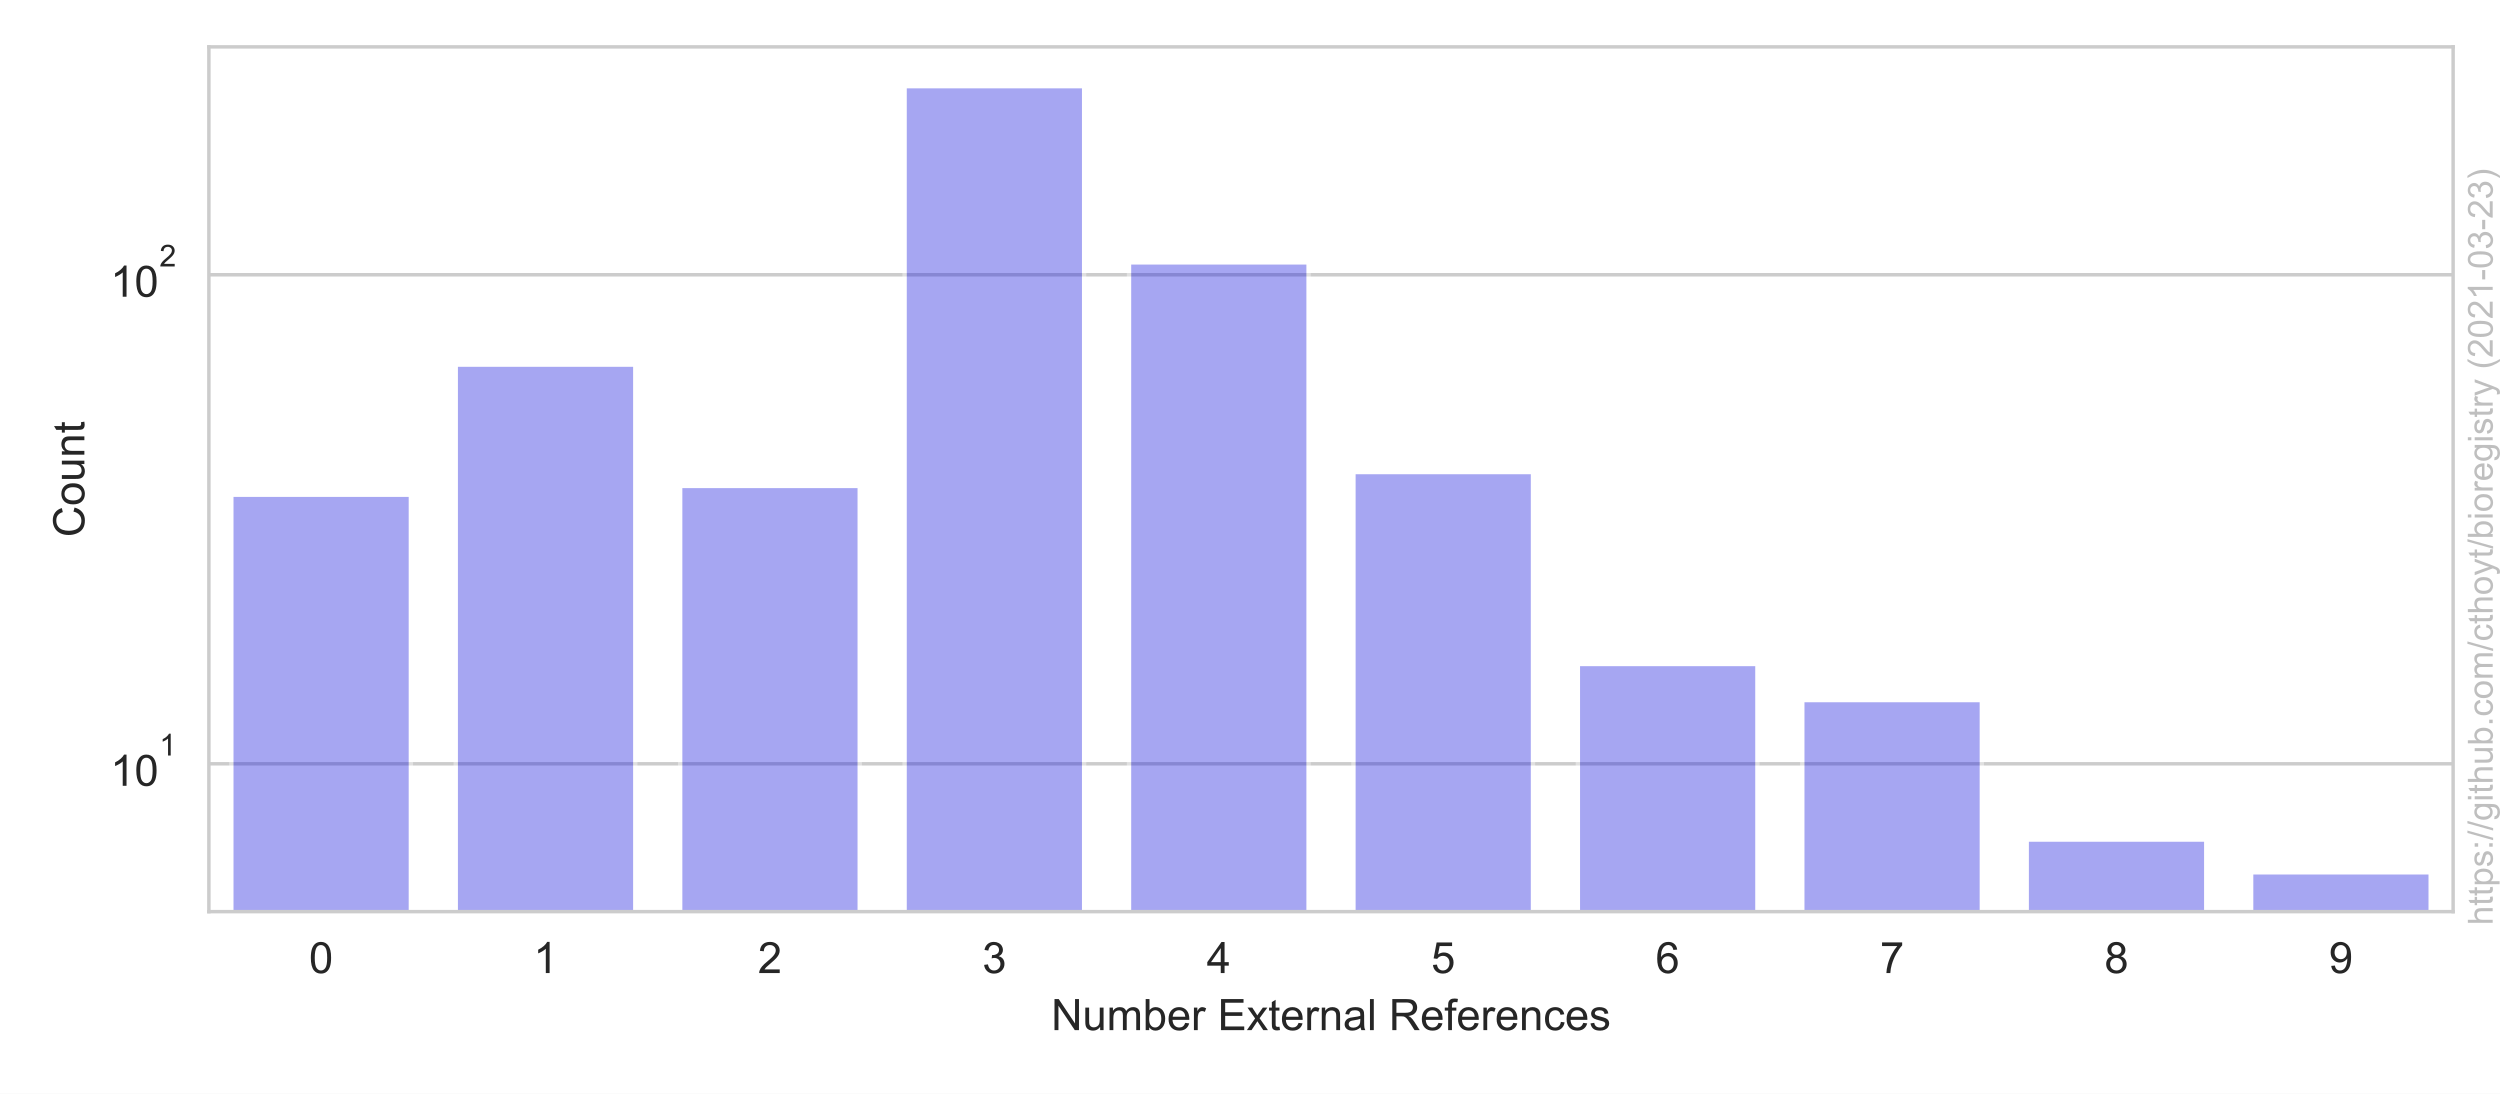
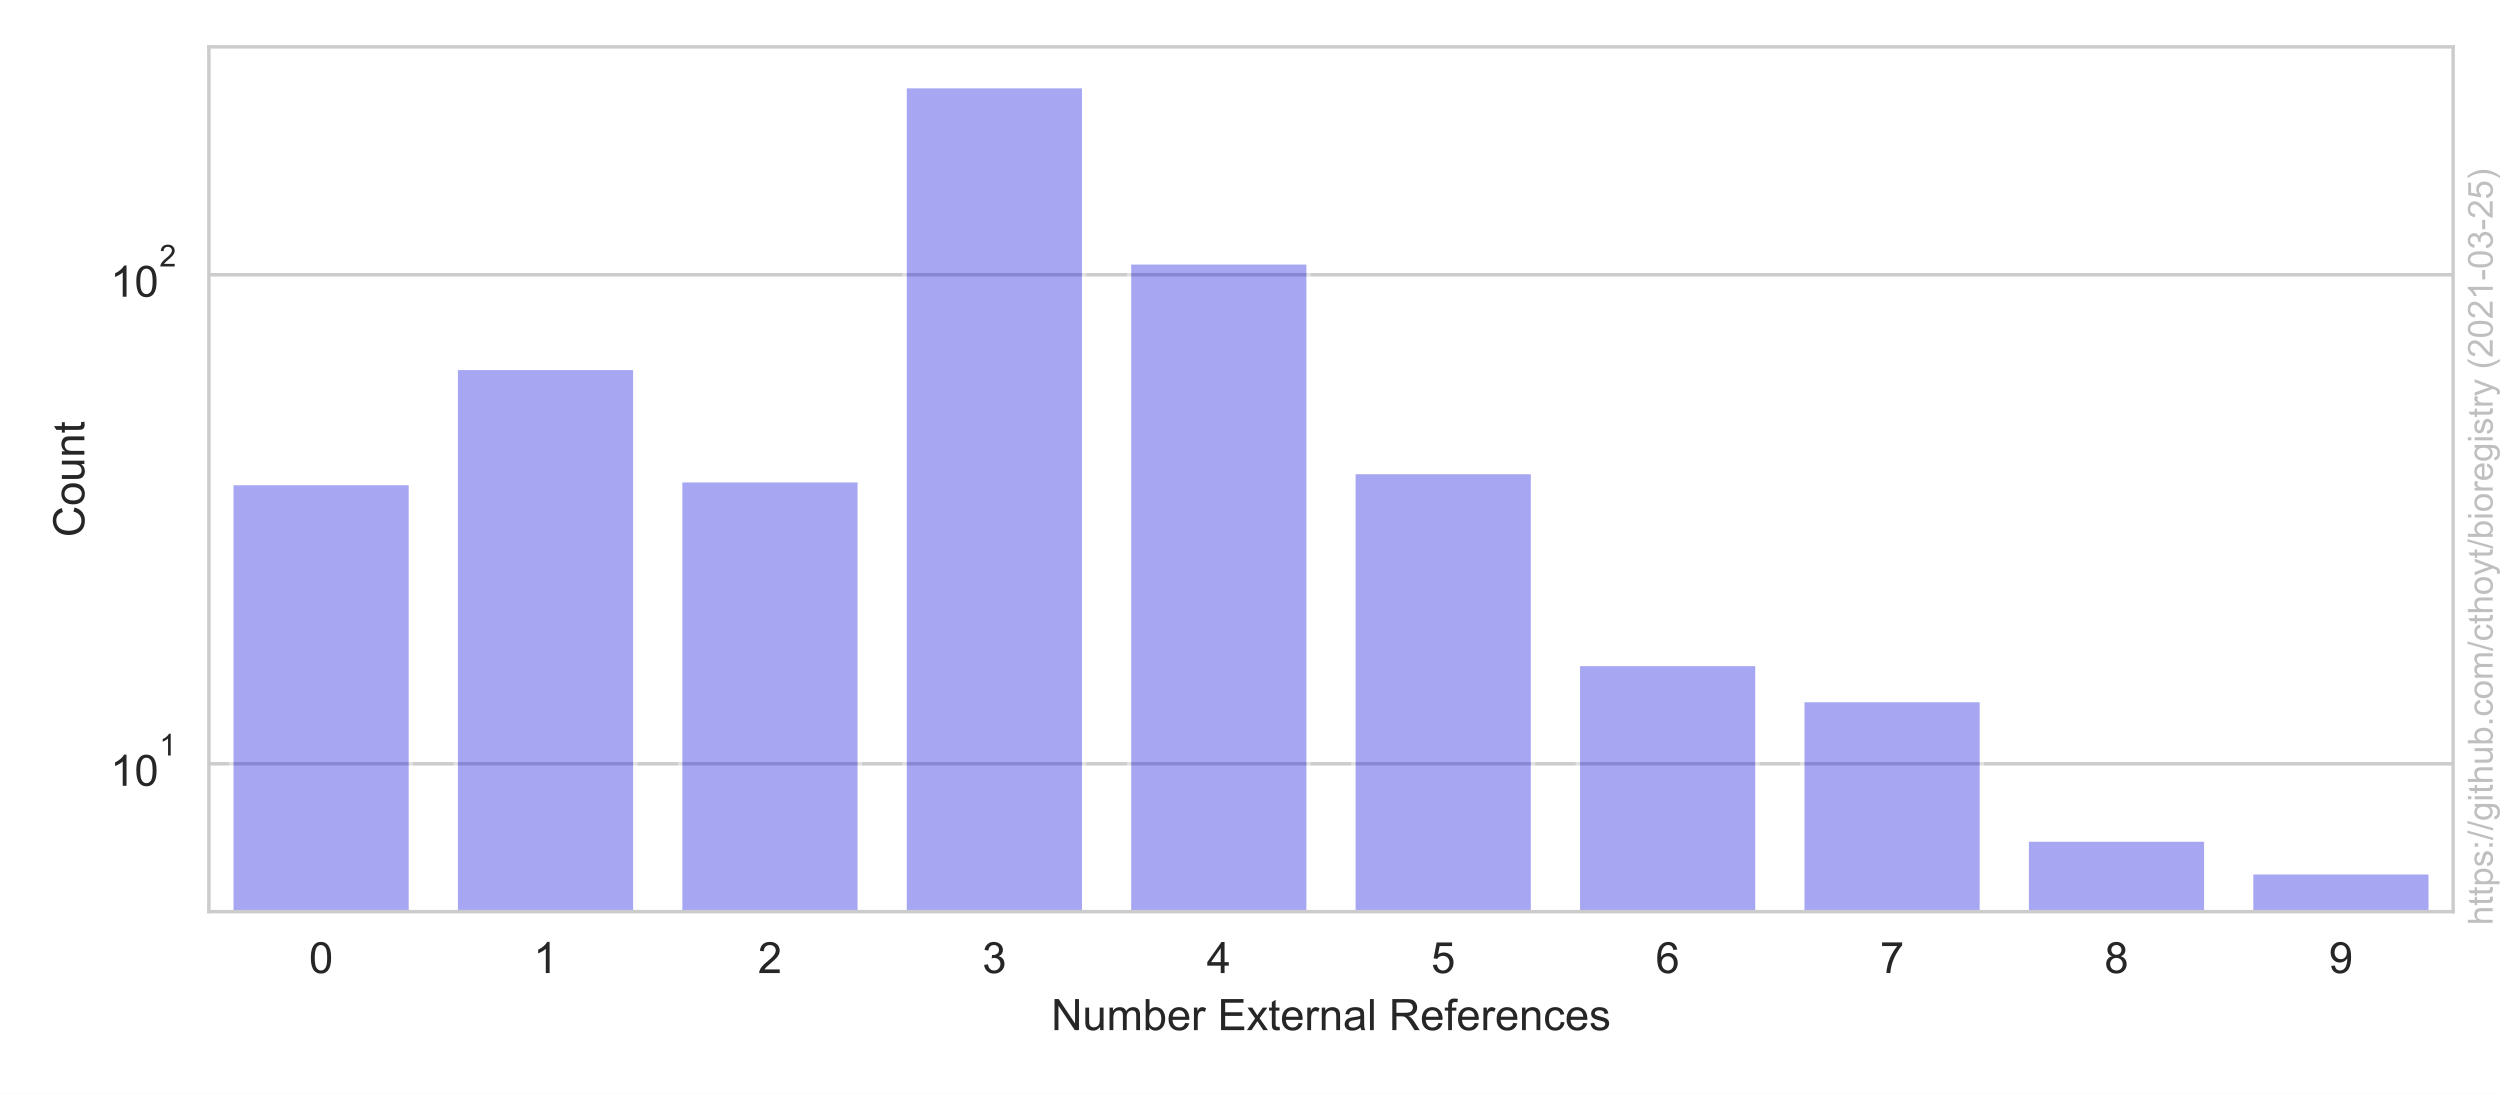
<svg xmlns="http://www.w3.org/2000/svg" xmlns:xlink="http://www.w3.org/1999/xlink" height="252pt" version="1.1" viewBox="0 0 576 252" width="576pt">
  <defs>
    <style type="text/css">*{stroke-linecap:butt;stroke-linejoin:round;}</style>
  </defs>
  <g id="figure_1">
    <g id="patch_1">
      <path d="M 0 252  L 576 252  L 576 0  L 0 0  z " style="fill:#ffffff;" />
    </g>
    <g id="axes_1">
      <g id="patch_2">
        <path d="M 48.127 210.04  L 565.2 210.04  L 565.2 10.8  L 48.127 10.8  z " style="fill:#ffffff;" />
      </g>
      <g id="matplotlib.axis_1">
        <g id="xtick_1">
          <g id="text_1">
            <g style="fill:#262626;" transform="translate(71.20057 224.1978)scale(0.1 -0.1)">
              <defs>
                <path d="M 4.156 35.297  Q 4.156 48 6.766 55.734  Q 9.375 63.484 14.516 67.672  Q 19.672 71.875 27.484 71.875  Q 33.25 71.875 37.594 69.547  Q 41.938 67.234 44.766 62.859  Q 47.609 58.5 49.219 52.219  Q 50.828 45.953 50.828 35.297  Q 50.828 22.703 48.234 14.969  Q 45.656 7.234 40.5 3  Q 35.359 -1.219 27.484 -1.219  Q 17.141 -1.219 11.234 6.203  Q 4.156 15.141 4.156 35.297  z M 13.188 35.297  Q 13.188 17.672 17.312 11.828  Q 21.438 6 27.484 6  Q 33.547 6 37.672 11.859  Q 41.797 17.719 41.797 35.297  Q 41.797 52.984 37.672 58.781  Q 33.547 64.594 27.391 64.594  Q 21.344 64.594 17.719 59.469  Q 13.188 52.938 13.188 35.297  z " id="ArialMT-48" />
              </defs>
              <use xlink:href="#ArialMT-48" />
            </g>
          </g>
        </g>
        <g id="xtick_2">
          <g id="text_2">
            <g style="fill:#262626;" transform="translate(122.9078 224.1978)scale(0.1 -0.1)">
              <defs>
                <path d="M 37.25 0  L 28.469 0  L 28.469 56  Q 25.297 52.984 20.141 49.953  Q 14.984 46.922 10.891 45.406  L 10.891 53.906  Q 18.266 57.375 23.781 62.297  Q 29.297 67.234 31.594 71.875  L 37.25 71.875  z " id="ArialMT-49" />
              </defs>
              <use xlink:href="#ArialMT-49" />
            </g>
          </g>
        </g>
        <g id="xtick_3">
          <g id="text_3">
            <g style="fill:#262626;" transform="translate(174.6151 224.1978)scale(0.1 -0.1)">
              <defs>
                <path d="M 50.344 8.453  L 50.344 0  L 3.031 0  Q 2.938 3.172 4.047 6.109  Q 5.859 10.938 9.828 15.625  Q 13.812 20.312 21.344 26.469  Q 33.016 36.031 37.109 41.625  Q 41.219 47.219 41.219 52.203  Q 41.219 57.422 37.469 61  Q 33.734 64.594 27.734 64.594  Q 21.391 64.594 17.578 60.781  Q 13.766 56.984 13.719 50.25  L 4.688 51.172  Q 5.609 61.281 11.656 66.578  Q 17.719 71.875 27.938 71.875  Q 38.234 71.875 44.234 66.156  Q 50.25 60.453 50.25 52  Q 50.25 47.703 48.484 43.547  Q 46.734 39.406 42.656 34.812  Q 38.578 30.219 29.109 22.219  Q 21.188 15.578 18.938 13.203  Q 16.703 10.844 15.234 8.453  z " id="ArialMT-50" />
              </defs>
              <use xlink:href="#ArialMT-50" />
            </g>
          </g>
        </g>
        <g id="xtick_4">
          <g id="text_4">
            <g style="fill:#262626;" transform="translate(226.3223 224.1978)scale(0.1 -0.1)">
              <defs>
                <path d="M 4.203 18.891  L 12.984 20.062  Q 14.5 12.594 18.141 9.297  Q 21.781 6 27 6  Q 33.203 6 37.469 10.297  Q 41.75 14.594 41.75 20.953  Q 41.75 27 37.797 30.922  Q 33.844 34.859 27.734 34.859  Q 25.25 34.859 21.531 33.891  L 22.516 41.609  Q 23.391 41.5 23.922 41.5  Q 29.547 41.5 34.031 44.422  Q 38.531 47.359 38.531 53.469  Q 38.531 58.297 35.25 61.469  Q 31.984 64.656 26.812 64.656  Q 21.688 64.656 18.266 61.422  Q 14.844 58.203 13.875 51.766  L 5.078 53.328  Q 6.688 62.156 12.391 67.016  Q 18.109 71.875 26.609 71.875  Q 32.469 71.875 37.391 69.359  Q 42.328 66.844 44.938 62.5  Q 47.562 58.156 47.562 53.266  Q 47.562 48.641 45.062 44.828  Q 42.578 41.016 37.703 38.766  Q 44.047 37.312 47.562 32.688  Q 51.078 28.078 51.078 21.141  Q 51.078 11.766 44.234 5.25  Q 37.406 -1.266 26.953 -1.266  Q 17.531 -1.266 11.297 4.344  Q 5.078 9.969 4.203 18.891  z " id="ArialMT-51" />
              </defs>
              <use xlink:href="#ArialMT-51" />
            </g>
          </g>
        </g>
        <g id="xtick_5">
          <g id="text_5">
            <g style="fill:#262626;" transform="translate(278.0296 224.1978)scale(0.1 -0.1)">
              <defs>
                <path d="M 32.328 0  L 32.328 17.141  L 1.266 17.141  L 1.266 25.203  L 33.938 71.578  L 41.109 71.578  L 41.109 25.203  L 50.781 25.203  L 50.781 17.141  L 41.109 17.141  L 41.109 0  z M 32.328 25.203  L 32.328 57.469  L 9.906 25.203  z " id="ArialMT-52" />
              </defs>
              <use xlink:href="#ArialMT-52" />
            </g>
          </g>
        </g>
        <g id="xtick_6">
          <g id="text_6">
            <g style="fill:#262626;" transform="translate(329.7369 224.1978)scale(0.1 -0.1)">
              <defs>
                <path d="M 4.156 18.75  L 13.375 19.531  Q 14.406 12.797 18.141 9.391  Q 21.875 6 27.156 6  Q 33.5 6 37.891 10.781  Q 42.281 15.578 42.281 23.484  Q 42.281 31 38.062 35.344  Q 33.844 39.703 27 39.703  Q 22.75 39.703 19.328 37.766  Q 15.922 35.844 13.969 32.766  L 5.719 33.844  L 12.641 70.609  L 48.25 70.609  L 48.25 62.203  L 19.672 62.203  L 15.828 42.969  Q 22.266 47.469 29.344 47.469  Q 38.719 47.469 45.156 40.969  Q 51.609 34.469 51.609 24.266  Q 51.609 14.547 45.953 7.469  Q 39.062 -1.219 27.156 -1.219  Q 17.391 -1.219 11.203 4.25  Q 5.031 9.719 4.156 18.75  z " id="ArialMT-53" />
              </defs>
              <use xlink:href="#ArialMT-53" />
            </g>
          </g>
        </g>
        <g id="xtick_7">
          <g id="text_7">
            <g style="fill:#262626;" transform="translate(381.4441 224.1978)scale(0.1 -0.1)">
              <defs>
                <path d="M 49.75 54.047  L 41.016 53.375  Q 39.844 58.547 37.703 60.891  Q 34.125 64.656 28.906 64.656  Q 24.703 64.656 21.531 62.312  Q 17.391 59.281 14.984 53.469  Q 12.594 47.656 12.5 36.922  Q 15.672 41.75 20.266 44.094  Q 24.859 46.438 29.891 46.438  Q 38.672 46.438 44.844 39.969  Q 51.031 33.5 51.031 23.25  Q 51.031 16.5 48.125 10.719  Q 45.219 4.938 40.141 1.859  Q 35.062 -1.219 28.609 -1.219  Q 17.625 -1.219 10.688 6.859  Q 3.766 14.938 3.766 33.5  Q 3.766 54.25 11.422 63.672  Q 18.109 71.875 29.438 71.875  Q 37.891 71.875 43.281 67.141  Q 48.688 62.406 49.75 54.047  z M 13.875 23.188  Q 13.875 18.656 15.797 14.5  Q 17.719 10.359 21.188 8.172  Q 24.656 6 28.469 6  Q 34.031 6 38.031 10.484  Q 42.047 14.984 42.047 22.703  Q 42.047 30.125 38.078 34.391  Q 34.125 38.672 28.125 38.672  Q 22.172 38.672 18.016 34.391  Q 13.875 30.125 13.875 23.188  z " id="ArialMT-54" />
              </defs>
              <use xlink:href="#ArialMT-54" />
            </g>
          </g>
        </g>
        <g id="xtick_8">
          <g id="text_8">
            <g style="fill:#262626;" transform="translate(433.1514 224.1978)scale(0.1 -0.1)">
              <defs>
                <path d="M 4.734 62.203  L 4.734 70.656  L 51.078 70.656  L 51.078 63.812  Q 44.234 56.547 37.516 44.484  Q 30.812 32.422 27.156 19.672  Q 24.516 10.688 23.781 0  L 14.75 0  Q 14.891 8.453 18.062 20.406  Q 21.234 32.375 27.172 43.484  Q 33.109 54.594 39.797 62.203  z " id="ArialMT-55" />
              </defs>
              <use xlink:href="#ArialMT-55" />
            </g>
          </g>
        </g>
        <g id="xtick_9">
          <g id="text_9">
            <g style="fill:#262626;" transform="translate(484.8586 224.1978)scale(0.1 -0.1)">
              <defs>
                <path d="M 17.672 38.812  Q 12.203 40.828 9.562 44.531  Q 6.938 48.25 6.938 53.422  Q 6.938 61.234 12.547 66.547  Q 18.172 71.875 27.484 71.875  Q 36.859 71.875 42.578 66.422  Q 48.297 60.984 48.297 53.172  Q 48.297 48.188 45.672 44.5  Q 43.062 40.828 37.75 38.812  Q 44.344 36.672 47.781 31.875  Q 51.219 27.094 51.219 20.453  Q 51.219 11.281 44.719 5.031  Q 38.234 -1.219 27.641 -1.219  Q 17.047 -1.219 10.547 5.047  Q 4.047 11.328 4.047 20.703  Q 4.047 27.688 7.594 32.391  Q 11.141 37.109 17.672 38.812  z M 15.922 53.719  Q 15.922 48.641 19.188 45.406  Q 22.469 42.188 27.688 42.188  Q 32.766 42.188 36.016 45.375  Q 39.266 48.578 39.266 53.219  Q 39.266 58.062 35.906 61.359  Q 32.562 64.656 27.594 64.656  Q 22.562 64.656 19.234 61.422  Q 15.922 58.203 15.922 53.719  z M 13.094 20.656  Q 13.094 16.891 14.875 13.375  Q 16.656 9.859 20.172 7.922  Q 23.688 6 27.734 6  Q 34.031 6 38.125 10.047  Q 42.234 14.109 42.234 20.359  Q 42.234 26.703 38.016 30.859  Q 33.797 35.016 27.438 35.016  Q 21.234 35.016 17.156 30.906  Q 13.094 26.812 13.094 20.656  z " id="ArialMT-56" />
              </defs>
              <use xlink:href="#ArialMT-56" />
            </g>
          </g>
        </g>
        <g id="xtick_10">
          <g id="text_10">
            <g style="fill:#262626;" transform="translate(536.5659 224.1978)scale(0.1 -0.1)">
              <defs>
                <path d="M 5.469 16.547  L 13.922 17.328  Q 14.984 11.375 18.016 8.688  Q 21.047 6 25.781 6  Q 29.828 6 32.875 7.859  Q 35.938 9.719 37.891 12.812  Q 39.844 15.922 41.156 21.188  Q 42.484 26.469 42.484 31.938  Q 42.484 32.516 42.438 33.688  Q 39.797 29.5 35.234 26.875  Q 30.672 24.266 25.344 24.266  Q 16.453 24.266 10.297 30.703  Q 4.156 37.156 4.156 47.703  Q 4.156 58.594 10.578 65.234  Q 17 71.875 26.656 71.875  Q 33.641 71.875 39.422 68.109  Q 45.219 64.359 48.219 57.391  Q 51.219 50.438 51.219 37.25  Q 51.219 23.531 48.234 15.406  Q 45.266 7.281 39.375 3.031  Q 33.5 -1.219 25.594 -1.219  Q 17.188 -1.219 11.859 3.438  Q 6.547 8.109 5.469 16.547  z M 41.453 48.141  Q 41.453 55.719 37.422 60.156  Q 33.406 64.594 27.734 64.594  Q 21.875 64.594 17.531 59.812  Q 13.188 55.031 13.188 47.406  Q 13.188 40.578 17.312 36.297  Q 21.438 32.031 27.484 32.031  Q 33.594 32.031 37.516 36.297  Q 41.453 40.578 41.453 48.141  z " id="ArialMT-57" />
              </defs>
              <use xlink:href="#ArialMT-57" />
            </g>
          </g>
        </g>
        <g id="text_11">
          <g style="fill:#262626;" transform="translate(242.195 237.3431)scale(0.1 -0.1)">
            <defs>
              <path d="M 7.625 0  L 7.625 71.578  L 17.328 71.578  L 54.938 15.375  L 54.938 71.578  L 64.016 71.578  L 64.016 0  L 54.297 0  L 16.703 56.25  L 16.703 0  z " id="ArialMT-78" />
              <path d="M 40.578 0  L 40.578 7.625  Q 34.516 -1.172 24.125 -1.172  Q 19.531 -1.172 15.547 0.578  Q 11.578 2.344 9.641 5  Q 7.719 7.672 6.938 11.531  Q 6.391 14.109 6.391 19.734  L 6.391 51.859  L 15.188 51.859  L 15.188 23.094  Q 15.188 16.219 15.719 13.812  Q 16.547 10.359 19.234 8.375  Q 21.922 6.391 25.875 6.391  Q 29.828 6.391 33.297 8.422  Q 36.766 10.453 38.203 13.938  Q 39.656 17.438 39.656 24.078  L 39.656 51.859  L 48.438 51.859  L 48.438 0  z " id="ArialMT-117" />
              <path d="M 6.594 0  L 6.594 51.859  L 14.453 51.859  L 14.453 44.578  Q 16.891 48.391 20.938 50.703  Q 25 53.031 30.172 53.031  Q 35.938 53.031 39.625 50.641  Q 43.312 48.25 44.828 43.953  Q 50.984 53.031 60.844 53.031  Q 68.562 53.031 72.703 48.75  Q 76.859 44.484 76.859 35.594  L 76.859 0  L 68.109 0  L 68.109 32.672  Q 68.109 37.938 67.25 40.25  Q 66.406 42.578 64.156 43.984  Q 61.922 45.406 58.891 45.406  Q 53.422 45.406 49.797 41.766  Q 46.188 38.141 46.188 30.125  L 46.188 0  L 37.406 0  L 37.406 33.688  Q 37.406 39.547 35.25 42.469  Q 33.109 45.406 28.219 45.406  Q 24.516 45.406 21.359 43.453  Q 18.219 41.5 16.797 37.734  Q 15.375 33.984 15.375 26.906  L 15.375 0  z " id="ArialMT-109" />
              <path d="M 14.703 0  L 6.547 0  L 6.547 71.578  L 15.328 71.578  L 15.328 46.047  Q 20.906 53.031 29.547 53.031  Q 34.328 53.031 38.594 51.094  Q 42.875 49.172 45.625 45.672  Q 48.391 42.188 49.953 37.25  Q 51.516 32.328 51.516 26.703  Q 51.516 13.375 44.922 6.094  Q 38.328 -1.172 29.109 -1.172  Q 19.922 -1.172 14.703 6.5  z M 14.594 26.312  Q 14.594 17 17.141 12.844  Q 21.297 6.062 28.375 6.062  Q 34.125 6.062 38.328 11.062  Q 42.531 16.062 42.531 25.984  Q 42.531 36.141 38.5 40.969  Q 34.469 45.797 28.766 45.797  Q 23 45.797 18.797 40.797  Q 14.594 35.797 14.594 26.312  z " id="ArialMT-98" />
              <path d="M 42.094 16.703  L 51.172 15.578  Q 49.031 7.625 43.219 3.219  Q 37.406 -1.172 28.375 -1.172  Q 17 -1.172 10.328 5.828  Q 3.656 12.844 3.656 25.484  Q 3.656 38.578 10.391 45.797  Q 17.141 53.031 27.875 53.031  Q 38.281 53.031 44.875 45.953  Q 51.469 38.875 51.469 26.031  Q 51.469 25.25 51.422 23.688  L 12.75 23.688  Q 13.234 15.141 17.578 10.594  Q 21.922 6.062 28.422 6.062  Q 33.25 6.062 36.672 8.594  Q 40.094 11.141 42.094 16.703  z M 13.234 30.906  L 42.188 30.906  Q 41.609 37.453 38.875 40.719  Q 34.672 45.797 27.984 45.797  Q 21.922 45.797 17.797 41.75  Q 13.672 37.703 13.234 30.906  z " id="ArialMT-101" />
              <path d="M 6.5 0  L 6.5 51.859  L 14.406 51.859  L 14.406 44  Q 17.438 49.516 20 51.266  Q 22.562 53.031 25.641 53.031  Q 30.078 53.031 34.672 50.203  L 31.641 42.047  Q 28.422 43.953 25.203 43.953  Q 22.312 43.953 20.016 42.219  Q 17.719 40.484 16.75 37.406  Q 15.281 32.719 15.281 27.156  L 15.281 0  z " id="ArialMT-114" />
              <path id="ArialMT-32" />
              <path d="M 7.906 0  L 7.906 71.578  L 59.672 71.578  L 59.672 63.141  L 17.391 63.141  L 17.391 41.219  L 56.984 41.219  L 56.984 32.812  L 17.391 32.812  L 17.391 8.453  L 61.328 8.453  L 61.328 0  z " id="ArialMT-69" />
              <path d="M 0.734 0  L 19.672 26.953  L 2.156 51.859  L 13.141 51.859  L 21.094 39.703  Q 23.344 36.234 24.703 33.891  Q 26.859 37.109 28.656 39.594  L 37.406 51.859  L 47.906 51.859  L 29.984 27.438  L 49.266 0  L 38.484 0  L 27.828 16.109  L 25 20.453  L 11.375 0  z " id="ArialMT-120" />
              <path d="M 25.781 7.859  L 27.047 0.094  Q 23.344 -0.688 20.406 -0.688  Q 15.625 -0.688 12.984 0.828  Q 10.359 2.344 9.281 4.812  Q 8.203 7.281 8.203 15.188  L 8.203 45.016  L 1.766 45.016  L 1.766 51.859  L 8.203 51.859  L 8.203 64.703  L 16.938 69.969  L 16.938 51.859  L 25.781 51.859  L 25.781 45.016  L 16.938 45.016  L 16.938 14.703  Q 16.938 10.938 17.406 9.859  Q 17.875 8.797 18.922 8.156  Q 19.969 7.516 21.922 7.516  Q 23.391 7.516 25.781 7.859  z " id="ArialMT-116" />
              <path d="M 6.594 0  L 6.594 51.859  L 14.5 51.859  L 14.5 44.484  Q 20.219 53.031 31 53.031  Q 35.688 53.031 39.625 51.344  Q 43.562 49.656 45.516 46.922  Q 47.469 44.188 48.25 40.438  Q 48.734 37.984 48.734 31.891  L 48.734 0  L 39.938 0  L 39.938 31.547  Q 39.938 36.922 38.906 39.578  Q 37.891 42.234 35.281 43.812  Q 32.672 45.406 29.156 45.406  Q 23.531 45.406 19.453 41.844  Q 15.375 38.281 15.375 28.328  L 15.375 0  z " id="ArialMT-110" />
              <path d="M 40.438 6.391  Q 35.547 2.25 31.031 0.531  Q 26.516 -1.172 21.344 -1.172  Q 12.797 -1.172 8.203 3  Q 3.609 7.172 3.609 13.672  Q 3.609 17.484 5.344 20.625  Q 7.078 23.781 9.891 25.688  Q 12.703 27.594 16.219 28.562  Q 18.797 29.25 24.031 29.891  Q 34.672 31.156 39.703 32.906  Q 39.75 34.719 39.75 35.203  Q 39.75 40.578 37.25 42.781  Q 33.891 45.75 27.25 45.75  Q 21.047 45.75 18.094 43.578  Q 15.141 41.406 13.719 35.891  L 5.125 37.062  Q 6.297 42.578 8.984 45.969  Q 11.672 49.359 16.75 51.188  Q 21.828 53.031 28.516 53.031  Q 35.156 53.031 39.297 51.469  Q 43.453 49.906 45.406 47.531  Q 47.359 45.172 48.141 41.547  Q 48.578 39.312 48.578 33.453  L 48.578 21.734  Q 48.578 9.469 49.141 6.219  Q 49.703 2.984 51.375 0  L 42.188 0  Q 40.828 2.734 40.438 6.391  z M 39.703 26.031  Q 34.906 24.078 25.344 22.703  Q 19.922 21.922 17.672 20.938  Q 15.438 19.969 14.203 18.094  Q 12.984 16.219 12.984 13.922  Q 12.984 10.406 15.641 8.062  Q 18.312 5.719 23.438 5.719  Q 28.516 5.719 32.469 7.938  Q 36.422 10.156 38.281 14.016  Q 39.703 17 39.703 22.797  z " id="ArialMT-97" />
              <path d="M 6.391 0  L 6.391 71.578  L 15.188 71.578  L 15.188 0  z " id="ArialMT-108" />
              <path d="M 7.859 0  L 7.859 71.578  L 39.594 71.578  Q 49.172 71.578 54.141 69.641  Q 59.125 67.719 62.109 62.828  Q 65.094 57.953 65.094 52.047  Q 65.094 44.438 60.156 39.203  Q 55.219 33.984 44.922 32.562  Q 48.688 30.766 50.641 29  Q 54.781 25.203 58.5 19.484  L 70.953 0  L 59.031 0  L 49.562 14.891  Q 45.406 21.344 42.719 24.75  Q 40.047 28.172 37.922 29.531  Q 35.797 30.906 33.594 31.453  Q 31.984 31.781 28.328 31.781  L 17.328 31.781  L 17.328 0  z M 17.328 39.984  L 37.703 39.984  Q 44.188 39.984 47.844 41.328  Q 51.516 42.672 53.422 45.625  Q 55.328 48.578 55.328 52.047  Q 55.328 57.125 51.641 60.391  Q 47.953 63.672 39.984 63.672  L 17.328 63.672  z " id="ArialMT-82" />
              <path d="M 8.688 0  L 8.688 45.016  L 0.922 45.016  L 0.922 51.859  L 8.688 51.859  L 8.688 57.375  Q 8.688 62.594 9.625 65.141  Q 10.891 68.562 14.078 70.672  Q 17.281 72.797 23.047 72.797  Q 26.766 72.797 31.25 71.922  L 29.938 64.266  Q 27.203 64.75 24.75 64.75  Q 20.75 64.75 19.094 63.031  Q 17.438 61.328 17.438 56.641  L 17.438 51.859  L 27.547 51.859  L 27.547 45.016  L 17.438 45.016  L 17.438 0  z " id="ArialMT-102" />
              <path d="M 40.438 19  L 49.078 17.875  Q 47.656 8.938 41.812 3.875  Q 35.984 -1.172 27.484 -1.172  Q 16.844 -1.172 10.375 5.781  Q 3.906 12.75 3.906 25.734  Q 3.906 34.125 6.688 40.422  Q 9.469 46.734 15.156 49.875  Q 20.844 53.031 27.547 53.031  Q 35.984 53.031 41.359 48.75  Q 46.734 44.484 48.25 36.625  L 39.703 35.297  Q 38.484 40.531 35.375 43.156  Q 32.281 45.797 27.875 45.797  Q 21.234 45.797 17.078 41.031  Q 12.938 36.281 12.938 25.984  Q 12.938 15.531 16.938 10.797  Q 20.953 6.062 27.391 6.062  Q 32.562 6.062 36.031 9.234  Q 39.5 12.406 40.438 19  z " id="ArialMT-99" />
              <path d="M 3.078 15.484  L 11.766 16.844  Q 12.5 11.625 15.844 8.844  Q 19.188 6.062 25.203 6.062  Q 31.25 6.062 34.172 8.516  Q 37.109 10.984 37.109 14.312  Q 37.109 17.281 34.516 19  Q 32.719 20.172 25.531 21.969  Q 15.875 24.422 12.141 26.203  Q 8.406 27.984 6.469 31.125  Q 4.547 34.281 4.547 38.094  Q 4.547 41.547 6.125 44.5  Q 7.719 47.469 10.453 49.422  Q 12.5 50.922 16.031 51.969  Q 19.578 53.031 23.641 53.031  Q 29.734 53.031 34.344 51.266  Q 38.969 49.516 41.156 46.5  Q 43.359 43.5 44.188 38.484  L 35.594 37.312  Q 35.016 41.312 32.203 43.547  Q 29.391 45.797 24.266 45.797  Q 18.219 45.797 15.625 43.797  Q 13.031 41.797 13.031 39.109  Q 13.031 37.406 14.109 36.031  Q 15.188 34.625 17.484 33.688  Q 18.797 33.203 25.25 31.453  Q 34.578 28.953 38.25 27.359  Q 41.938 25.781 44.031 22.75  Q 46.141 19.734 46.141 15.234  Q 46.141 10.844 43.578 6.953  Q 41.016 3.078 36.172 0.953  Q 31.344 -1.172 25.25 -1.172  Q 15.141 -1.172 9.844 3.031  Q 4.547 7.234 3.078 15.484  z " id="ArialMT-115" />
            </defs>
            <use xlink:href="#ArialMT-78" />
            <use x="72.217" xlink:href="#ArialMT-117" />
            <use x="127.832" xlink:href="#ArialMT-109" />
            <use x="211.133" xlink:href="#ArialMT-98" />
            <use x="266.748" xlink:href="#ArialMT-101" />
            <use x="322.363" xlink:href="#ArialMT-114" />
            <use x="355.664" xlink:href="#ArialMT-32" />
            <use x="383.447" xlink:href="#ArialMT-69" />
            <use x="450.146" xlink:href="#ArialMT-120" />
            <use x="500.146" xlink:href="#ArialMT-116" />
            <use x="527.93" xlink:href="#ArialMT-101" />
            <use x="583.545" xlink:href="#ArialMT-114" />
            <use x="616.846" xlink:href="#ArialMT-110" />
            <use x="672.461" xlink:href="#ArialMT-97" />
            <use x="728.076" xlink:href="#ArialMT-108" />
            <use x="750.293" xlink:href="#ArialMT-32" />
            <use x="778.076" xlink:href="#ArialMT-82" />
            <use x="850.293" xlink:href="#ArialMT-101" />
            <use x="905.908" xlink:href="#ArialMT-102" />
            <use x="933.691" xlink:href="#ArialMT-101" />
            <use x="989.307" xlink:href="#ArialMT-114" />
            <use x="1022.607" xlink:href="#ArialMT-101" />
            <use x="1078.223" xlink:href="#ArialMT-110" />
            <use x="1133.838" xlink:href="#ArialMT-99" />
            <use x="1183.838" xlink:href="#ArialMT-101" />
            <use x="1239.453" xlink:href="#ArialMT-115" />
          </g>
        </g>
      </g>
      <g id="matplotlib.axis_2">
        <g id="ytick_1">
          <g id="line2d_1">
-             <path clip-path="url(#p2477fc3dbb)" d="M 48.127 175.986  L 565.2 175.986  " style="fill:none;stroke:#cccccc;stroke-linecap:round;stroke-width:0.8;" />
+             <path clip-path="url(#p33b6bc650e)" d="M 48.127 175.986  L 565.2 175.986  " style="fill:none;stroke:#cccccc;stroke-linecap:round;stroke-width:0.8;" />
          </g>
          <g id="text_12">
            <g style="fill:#262626;" transform="translate(25.42741 181.1421)scale(0.1 -0.1)">
              <use transform="translate(0 0.99375)" xlink:href="#ArialMT-49" />
              <use transform="translate(55.61523 0.99375)" xlink:href="#ArialMT-48" />
              <use transform="translate(112.9728 70.6875)scale(0.7)" xlink:href="#ArialMT-49" />
            </g>
          </g>
        </g>
        <g id="ytick_2">
          <g id="line2d_2">
-             <path clip-path="url(#p2477fc3dbb)" d="M 48.127 63.306  L 565.2 63.306  " style="fill:none;stroke:#cccccc;stroke-linecap:round;stroke-width:0.8;" />
+             <path clip-path="url(#p33b6bc650e)" d="M 48.127 63.306  L 565.2 63.306  " style="fill:none;stroke:#cccccc;stroke-linecap:round;stroke-width:0.8;" />
          </g>
          <g id="text_13">
            <g style="fill:#262626;" transform="translate(25.42741 68.46255)scale(0.1 -0.1)">
              <use transform="translate(0 0.99375)" xlink:href="#ArialMT-49" />
              <use transform="translate(55.61523 0.99375)" xlink:href="#ArialMT-48" />
              <use transform="translate(112.9728 70.6875)scale(0.7)" xlink:href="#ArialMT-50" />
            </g>
          </g>
        </g>
        <g id="ytick_3" />
        <g id="ytick_4" />
        <g id="ytick_5" />
        <g id="ytick_6" />
        <g id="ytick_7" />
        <g id="ytick_8" />
        <g id="ytick_9" />
        <g id="ytick_10" />
        <g id="ytick_11" />
        <g id="ytick_12" />
        <g id="ytick_13" />
        <g id="ytick_14" />
        <g id="ytick_15" />
        <g id="ytick_16" />
        <g id="text_14">
          <g style="fill:#262626;" transform="translate(19.43991 123.7614)rotate(-90)scale(0.1 -0.1)">
            <defs>
              <path d="M 58.797 25.094  L 68.266 22.703  Q 65.281 11.031 57.547 4.906  Q 49.812 -1.219 38.625 -1.219  Q 27.047 -1.219 19.797 3.484  Q 12.547 8.203 8.766 17.141  Q 4.984 26.078 4.984 36.328  Q 4.984 47.516 9.25 55.828  Q 13.531 64.156 21.406 68.469  Q 29.297 72.797 38.766 72.797  Q 49.516 72.797 56.828 67.328  Q 64.156 61.859 67.047 51.953  L 57.719 49.75  Q 55.219 57.562 50.484 61.125  Q 45.75 64.703 38.578 64.703  Q 30.328 64.703 24.781 60.734  Q 19.234 56.781 16.984 50.109  Q 14.75 43.453 14.75 36.375  Q 14.75 27.25 17.406 20.438  Q 20.062 13.625 25.672 10.25  Q 31.297 6.891 37.844 6.891  Q 45.797 6.891 51.312 11.469  Q 56.844 16.062 58.797 25.094  z " id="ArialMT-67" />
              <path d="M 3.328 25.922  Q 3.328 40.328 11.328 47.266  Q 18.016 53.031 27.641 53.031  Q 38.328 53.031 45.109 46.016  Q 51.906 39.016 51.906 26.656  Q 51.906 16.656 48.906 10.906  Q 45.906 5.172 40.156 2  Q 34.422 -1.172 27.641 -1.172  Q 16.75 -1.172 10.031 5.812  Q 3.328 12.797 3.328 25.922  z M 12.359 25.922  Q 12.359 15.969 16.703 11.016  Q 21.047 6.062 27.641 6.062  Q 34.188 6.062 38.531 11.031  Q 42.875 16.016 42.875 26.219  Q 42.875 35.844 38.5 40.797  Q 34.125 45.75 27.641 45.75  Q 21.047 45.75 16.703 40.812  Q 12.359 35.891 12.359 25.922  z " id="ArialMT-111" />
            </defs>
            <use xlink:href="#ArialMT-67" />
            <use x="72.217" xlink:href="#ArialMT-111" />
            <use x="127.832" xlink:href="#ArialMT-117" />
            <use x="183.447" xlink:href="#ArialMT-110" />
            <use x="239.062" xlink:href="#ArialMT-116" />
          </g>
        </g>
      </g>
      <g id="patch_3">
-         <path clip-path="url(#p2477fc3dbb)" d="M 53.298 112968.193  L 94.664 112968.193  L 94.664 113.986  L 53.298 113.986  z " style="fill:#2020df;opacity:0.4;stroke:#ffffff;stroke-linejoin:miter;" />
+         <path clip-path="url(#p33b6bc650e)" d="M 53.298 112968.193  L 94.664 112968.193  L 94.664 111.304  L 53.298 111.304  z " style="fill:#2020df;opacity:0.4;stroke:#ffffff;stroke-linejoin:miter;" />
      </g>
      <g id="patch_4">
-         <path clip-path="url(#p2477fc3dbb)" d="M 105.005 112968.193  L 146.371 112968.193  L 146.371 84.012  L 105.005 84.012  z " style="fill:#2020df;opacity:0.4;stroke:#ffffff;stroke-linejoin:miter;" />
+         <path clip-path="url(#p33b6bc650e)" d="M 105.005 112968.193  L 146.371 112968.193  L 146.371 84.765  L 105.005 84.765  z " style="fill:#2020df;opacity:0.4;stroke:#ffffff;stroke-linejoin:miter;" />
      </g>
      <g id="patch_5">
-         <path clip-path="url(#p2477fc3dbb)" d="M 156.713 112968.193  L 198.078 112968.193  L 198.078 111.961  L 156.713 111.961  z " style="fill:#2020df;opacity:0.4;stroke:#ffffff;stroke-linejoin:miter;" />
+         <path clip-path="url(#p33b6bc650e)" d="M 156.713 112968.193  L 198.078 112968.193  L 198.078 110.656  L 156.713 110.656  z " style="fill:#2020df;opacity:0.4;stroke:#ffffff;stroke-linejoin:miter;" />
      </g>
      <g id="patch_6">
-         <path clip-path="url(#p2477fc3dbb)" d="M 208.42 112968.193  L 249.786 112968.193  L 249.786 19.856  L 208.42 19.856  z " style="fill:#2020df;opacity:0.4;stroke:#ffffff;stroke-linejoin:miter;" />
+         <path clip-path="url(#p33b6bc650e)" d="M 208.42 112968.193  L 249.786 112968.193  L 249.786 19.856  L 208.42 19.856  z " style="fill:#2020df;opacity:0.4;stroke:#ffffff;stroke-linejoin:miter;" />
      </g>
      <g id="patch_7">
-         <path clip-path="url(#p2477fc3dbb)" d="M 260.127 112968.193  L 301.493 112968.193  L 301.493 60.455  L 260.127 60.455  z " style="fill:#2020df;opacity:0.4;stroke:#ffffff;stroke-linejoin:miter;" />
+         <path clip-path="url(#p33b6bc650e)" d="M 260.127 112968.193  L 301.493 112968.193  L 301.493 60.455  L 260.127 60.455  z " style="fill:#2020df;opacity:0.4;stroke:#ffffff;stroke-linejoin:miter;" />
      </g>
      <g id="patch_8">
-         <path clip-path="url(#p2477fc3dbb)" d="M 311.834 112968.193  L 353.2 112968.193  L 353.2 108.762  L 311.834 108.762  z " style="fill:#2020df;opacity:0.4;stroke:#ffffff;stroke-linejoin:miter;" />
+         <path clip-path="url(#p33b6bc650e)" d="M 311.834 112968.193  L 353.2 112968.193  L 353.2 108.762  L 311.834 108.762  z " style="fill:#2020df;opacity:0.4;stroke:#ffffff;stroke-linejoin:miter;" />
      </g>
      <g id="patch_9">
-         <path clip-path="url(#p2477fc3dbb)" d="M 363.542 112968.193  L 404.907 112968.193  L 404.907 152.986  L 363.542 152.986  z " style="fill:#2020df;opacity:0.4;stroke:#ffffff;stroke-linejoin:miter;" />
+         <path clip-path="url(#p33b6bc650e)" d="M 363.542 112968.193  L 404.907 112968.193  L 404.907 152.986  L 363.542 152.986  z " style="fill:#2020df;opacity:0.4;stroke:#ffffff;stroke-linejoin:miter;" />
      </g>
      <g id="patch_10">
-         <path clip-path="url(#p2477fc3dbb)" d="M 415.249 112968.193  L 456.615 112968.193  L 456.615 161.3  L 415.249 161.3  z " style="fill:#2020df;opacity:0.4;stroke:#ffffff;stroke-linejoin:miter;" />
+         <path clip-path="url(#p33b6bc650e)" d="M 415.249 112968.193  L 456.615 112968.193  L 456.615 161.3  L 415.249 161.3  z " style="fill:#2020df;opacity:0.4;stroke:#ffffff;stroke-linejoin:miter;" />
      </g>
      <g id="patch_11">
-         <path clip-path="url(#p2477fc3dbb)" d="M 466.956 112968.193  L 508.322 112968.193  L 508.322 193.44  L 466.956 193.44  z " style="fill:#2020df;opacity:0.4;stroke:#ffffff;stroke-linejoin:miter;" />
+         <path clip-path="url(#p33b6bc650e)" d="M 466.956 112968.193  L 508.322 112968.193  L 508.322 193.44  L 466.956 193.44  z " style="fill:#2020df;opacity:0.4;stroke:#ffffff;stroke-linejoin:miter;" />
      </g>
      <g id="patch_12">
-         <path clip-path="url(#p2477fc3dbb)" d="M 518.663 112968.193  L 560.029 112968.193  L 560.029 200.984  L 518.663 200.984  z " style="fill:#2020df;opacity:0.4;stroke:#ffffff;stroke-linejoin:miter;" />
+         <path clip-path="url(#p33b6bc650e)" d="M 518.663 112968.193  L 560.029 112968.193  L 560.029 200.984  L 518.663 200.984  z " style="fill:#2020df;opacity:0.4;stroke:#ffffff;stroke-linejoin:miter;" />
      </g>
      <g id="patch_13">
        <path d="M 48.127 210.04  L 48.127 10.8  " style="fill:none;stroke:#cccccc;stroke-linecap:square;stroke-linejoin:miter;stroke-width:0.8;" />
      </g>
      <g id="patch_14">
        <path d="M 565.2 210.04  L 565.2 10.8  " style="fill:none;stroke:#cccccc;stroke-linecap:square;stroke-linejoin:miter;stroke-width:0.8;" />
      </g>
      <g id="patch_15">
        <path d="M 48.127 210.04  L 565.2 210.04  " style="fill:none;stroke:#cccccc;stroke-linecap:square;stroke-linejoin:miter;stroke-width:0.8;" />
      </g>
      <g id="patch_16">
        <path d="M 48.127 10.8  L 565.2 10.8  " style="fill:none;stroke:#cccccc;stroke-linecap:square;stroke-linejoin:miter;stroke-width:0.8;" />
      </g>
    </g>
    <g id="text_15">
      <g style="fill:#808080;opacity:0.5;" transform="translate(574.3162 213.1475)rotate(-90)scale(0.08 -0.08)">
        <defs>
          <path d="M 6.594 0  L 6.594 71.578  L 15.375 71.578  L 15.375 45.906  Q 21.531 53.031 30.906 53.031  Q 36.672 53.031 40.922 50.75  Q 45.172 48.484 47 44.484  Q 48.828 40.484 48.828 32.859  L 48.828 0  L 40.047 0  L 40.047 32.859  Q 40.047 39.453 37.188 42.453  Q 34.328 45.453 29.109 45.453  Q 25.203 45.453 21.75 43.422  Q 18.312 41.406 16.844 37.938  Q 15.375 34.469 15.375 28.375  L 15.375 0  z " id="ArialMT-104" />
          <path d="M 6.594 -19.875  L 6.594 51.859  L 14.594 51.859  L 14.594 45.125  Q 17.438 49.078 21 51.047  Q 24.562 53.031 29.641 53.031  Q 36.281 53.031 41.359 49.609  Q 46.438 46.188 49.016 39.953  Q 51.609 33.734 51.609 26.312  Q 51.609 18.359 48.75 11.984  Q 45.906 5.609 40.453 2.219  Q 35.016 -1.172 29 -1.172  Q 24.609 -1.172 21.109 0.688  Q 17.625 2.547 15.375 5.375  L 15.375 -19.875  z M 14.547 25.641  Q 14.547 15.625 18.594 10.844  Q 22.656 6.062 28.422 6.062  Q 34.281 6.062 38.453 11.016  Q 42.625 15.969 42.625 26.375  Q 42.625 36.281 38.547 41.203  Q 34.469 46.141 28.812 46.141  Q 23.188 46.141 18.859 40.891  Q 14.547 35.641 14.547 25.641  z " id="ArialMT-112" />
          <path d="M 9.031 41.844  L 9.031 51.859  L 19.047 51.859  L 19.047 41.844  z M 9.031 0  L 9.031 10.016  L 19.047 10.016  L 19.047 0  z " id="ArialMT-58" />
          <path d="M 0 -1.219  L 20.75 72.797  L 27.781 72.797  L 7.078 -1.219  z " id="ArialMT-47" />
          <path d="M 4.984 -4.297  L 13.531 -5.562  Q 14.062 -9.516 16.5 -11.328  Q 19.781 -13.766 25.438 -13.766  Q 31.547 -13.766 34.859 -11.328  Q 38.188 -8.891 39.359 -4.5  Q 40.047 -1.812 39.984 6.781  Q 34.234 0 25.641 0  Q 14.938 0 9.078 7.719  Q 3.219 15.438 3.219 26.219  Q 3.219 33.641 5.906 39.906  Q 8.594 46.188 13.688 49.609  Q 18.797 53.031 25.688 53.031  Q 34.859 53.031 40.828 45.609  L 40.828 51.859  L 48.922 51.859  L 48.922 7.031  Q 48.922 -5.078 46.453 -10.125  Q 44 -15.188 38.641 -18.109  Q 33.297 -21.047 25.484 -21.047  Q 16.219 -21.047 10.5 -16.875  Q 4.781 -12.703 4.984 -4.297  z M 12.25 26.859  Q 12.25 16.656 16.297 11.969  Q 20.359 7.281 26.469 7.281  Q 32.516 7.281 36.609 11.938  Q 40.719 16.609 40.719 26.562  Q 40.719 36.078 36.5 40.906  Q 32.281 45.75 26.312 45.75  Q 20.453 45.75 16.344 40.984  Q 12.25 36.234 12.25 26.859  z " id="ArialMT-103" />
          <path d="M 6.641 61.469  L 6.641 71.578  L 15.438 71.578  L 15.438 61.469  z M 6.641 0  L 6.641 51.859  L 15.438 51.859  L 15.438 0  z " id="ArialMT-105" />
          <path d="M 9.078 0  L 9.078 10.016  L 19.094 10.016  L 19.094 0  z " id="ArialMT-46" />
          <path d="M 6.203 -19.969  L 5.219 -11.719  Q 8.109 -12.5 10.25 -12.5  Q 13.188 -12.5 14.938 -11.516  Q 16.703 -10.547 17.828 -8.797  Q 18.656 -7.469 20.516 -2.25  Q 20.75 -1.516 21.297 -0.094  L 1.609 51.859  L 11.078 51.859  L 21.875 21.828  Q 23.969 16.109 25.641 9.812  Q 27.156 15.875 29.25 21.625  L 40.328 51.859  L 49.125 51.859  L 29.391 -0.875  Q 26.219 -9.422 24.469 -12.641  Q 22.125 -17 19.094 -19.016  Q 16.062 -21.047 11.859 -21.047  Q 9.328 -21.047 6.203 -19.969  z " id="ArialMT-121" />
          <path d="M 23.391 -21.047  Q 16.109 -11.859 11.078 0.438  Q 6.062 12.75 6.062 25.922  Q 6.062 37.547 9.812 48.188  Q 14.203 60.547 23.391 72.797  L 29.688 72.797  Q 23.781 62.641 21.875 58.297  Q 18.891 51.562 17.188 44.234  Q 15.094 35.109 15.094 25.875  Q 15.094 2.391 29.688 -21.047  z " id="ArialMT-40" />
          <path d="M 3.172 21.484  L 3.172 30.328  L 30.172 30.328  L 30.172 21.484  z " id="ArialMT-45" />
          <path d="M 12.359 -21.047  L 6.062 -21.047  Q 20.656 2.391 20.656 25.875  Q 20.656 35.062 18.562 44.094  Q 16.891 51.422 13.922 58.156  Q 12.016 62.547 6.062 72.797  L 12.359 72.797  Q 21.531 60.547 25.922 48.188  Q 29.688 37.547 29.688 25.922  Q 29.688 12.75 24.625 0.438  Q 19.578 -11.859 12.359 -21.047  z " id="ArialMT-41" />
        </defs>
        <use xlink:href="#ArialMT-104" />
        <use x="55.615" xlink:href="#ArialMT-116" />
        <use x="83.398" xlink:href="#ArialMT-116" />
        <use x="111.182" xlink:href="#ArialMT-112" />
        <use x="166.797" xlink:href="#ArialMT-115" />
        <use x="216.797" xlink:href="#ArialMT-58" />
        <use x="244.58" xlink:href="#ArialMT-47" />
        <use x="272.363" xlink:href="#ArialMT-47" />
        <use x="300.146" xlink:href="#ArialMT-103" />
        <use x="355.762" xlink:href="#ArialMT-105" />
        <use x="377.979" xlink:href="#ArialMT-116" />
        <use x="405.762" xlink:href="#ArialMT-104" />
        <use x="461.377" xlink:href="#ArialMT-117" />
        <use x="516.992" xlink:href="#ArialMT-98" />
        <use x="572.607" xlink:href="#ArialMT-46" />
        <use x="600.391" xlink:href="#ArialMT-99" />
        <use x="650.391" xlink:href="#ArialMT-111" />
        <use x="706.006" xlink:href="#ArialMT-109" />
        <use x="789.307" xlink:href="#ArialMT-47" />
        <use x="817.09" xlink:href="#ArialMT-99" />
        <use x="867.09" xlink:href="#ArialMT-116" />
        <use x="894.873" xlink:href="#ArialMT-104" />
        <use x="950.488" xlink:href="#ArialMT-111" />
        <use x="1006.104" xlink:href="#ArialMT-121" />
        <use x="1056.104" xlink:href="#ArialMT-116" />
        <use x="1083.887" xlink:href="#ArialMT-47" />
        <use x="1111.67" xlink:href="#ArialMT-98" />
        <use x="1167.285" xlink:href="#ArialMT-105" />
        <use x="1189.502" xlink:href="#ArialMT-111" />
        <use x="1245.117" xlink:href="#ArialMT-114" />
        <use x="1278.418" xlink:href="#ArialMT-101" />
        <use x="1334.033" xlink:href="#ArialMT-103" />
        <use x="1389.648" xlink:href="#ArialMT-105" />
        <use x="1411.865" xlink:href="#ArialMT-115" />
        <use x="1461.865" xlink:href="#ArialMT-116" />
        <use x="1489.648" xlink:href="#ArialMT-114" />
        <use x="1522.949" xlink:href="#ArialMT-121" />
        <use x="1572.949" xlink:href="#ArialMT-32" />
        <use x="1600.732" xlink:href="#ArialMT-40" />
        <use x="1634.033" xlink:href="#ArialMT-50" />
        <use x="1689.648" xlink:href="#ArialMT-48" />
        <use x="1745.264" xlink:href="#ArialMT-50" />
        <use x="1800.879" xlink:href="#ArialMT-49" />
        <use x="1856.494" xlink:href="#ArialMT-45" />
        <use x="1889.795" xlink:href="#ArialMT-48" />
        <use x="1945.41" xlink:href="#ArialMT-51" />
        <use x="2001.025" xlink:href="#ArialMT-45" />
        <use x="2034.326" xlink:href="#ArialMT-50" />
-         <use x="2089.941" xlink:href="#ArialMT-51" />
+         <use x="2089.941" xlink:href="#ArialMT-53" />
        <use x="2145.557" xlink:href="#ArialMT-41" />
      </g>
    </g>
  </g>
  <defs>
-     <clipPath id="p2477fc3dbb">
+     <clipPath id="p33b6bc650e">
      <rect height="199.24" width="517.073" x="48.127" y="10.8" />
    </clipPath>
  </defs>
</svg>
